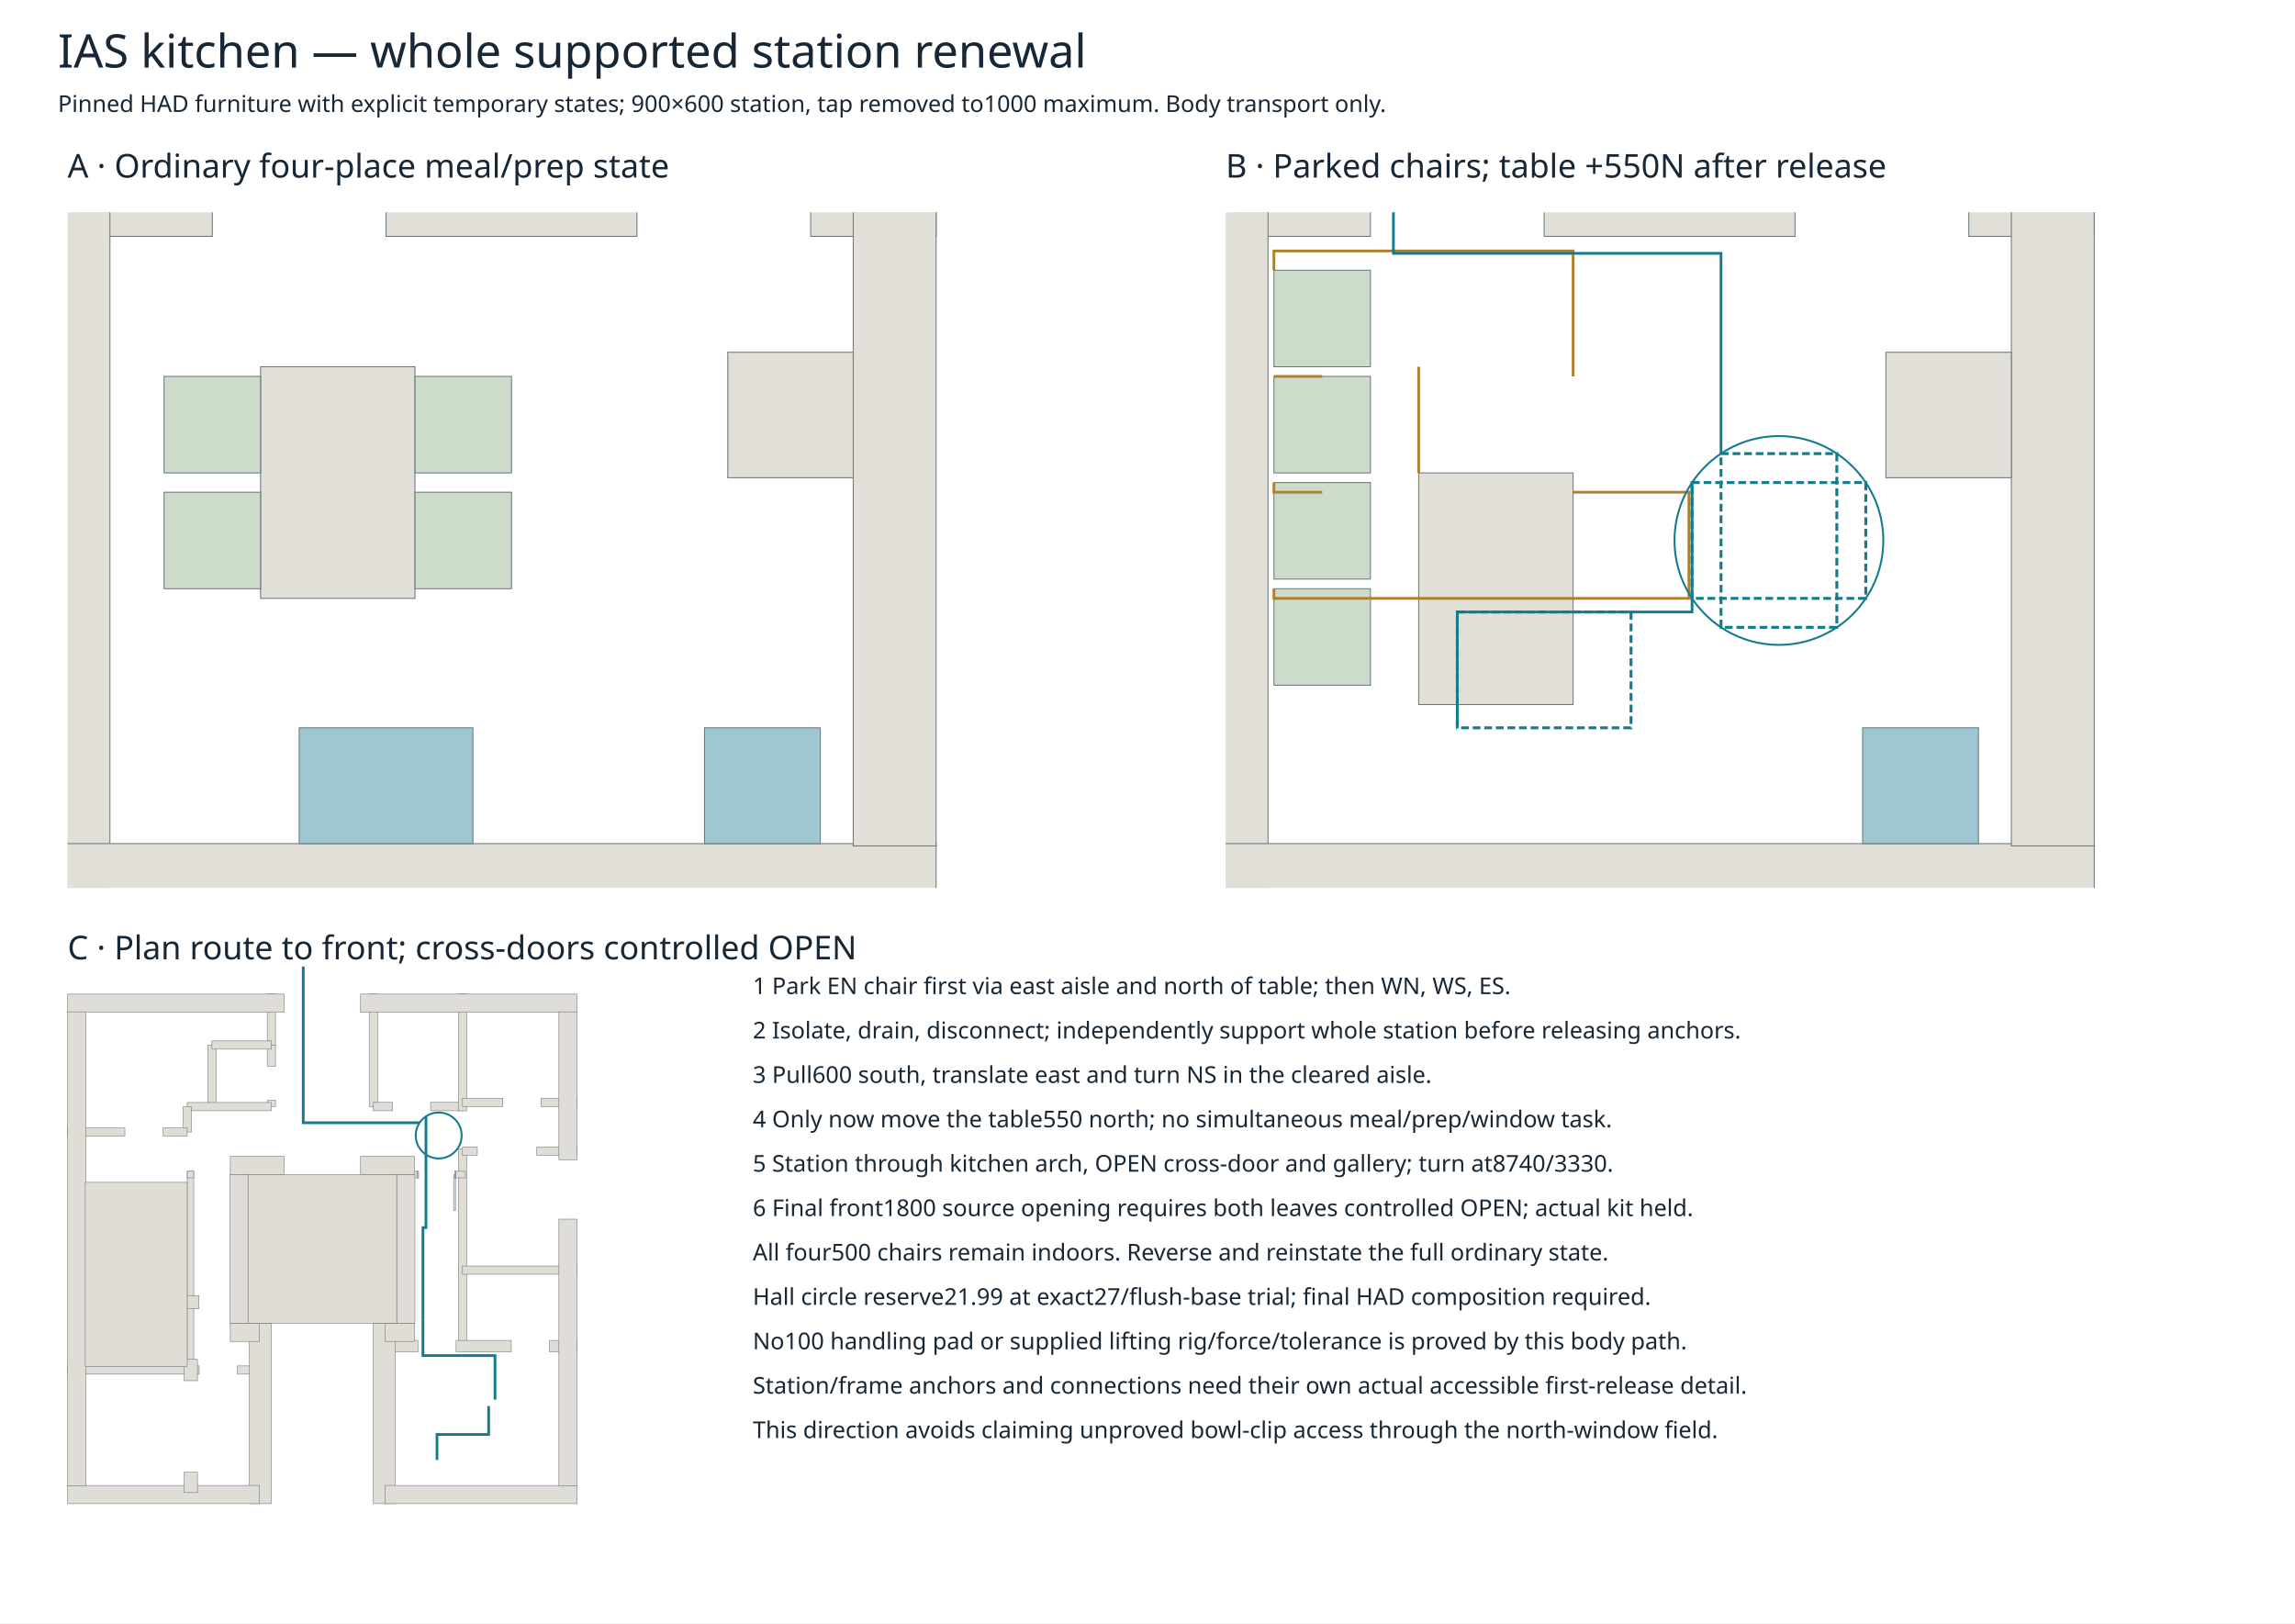
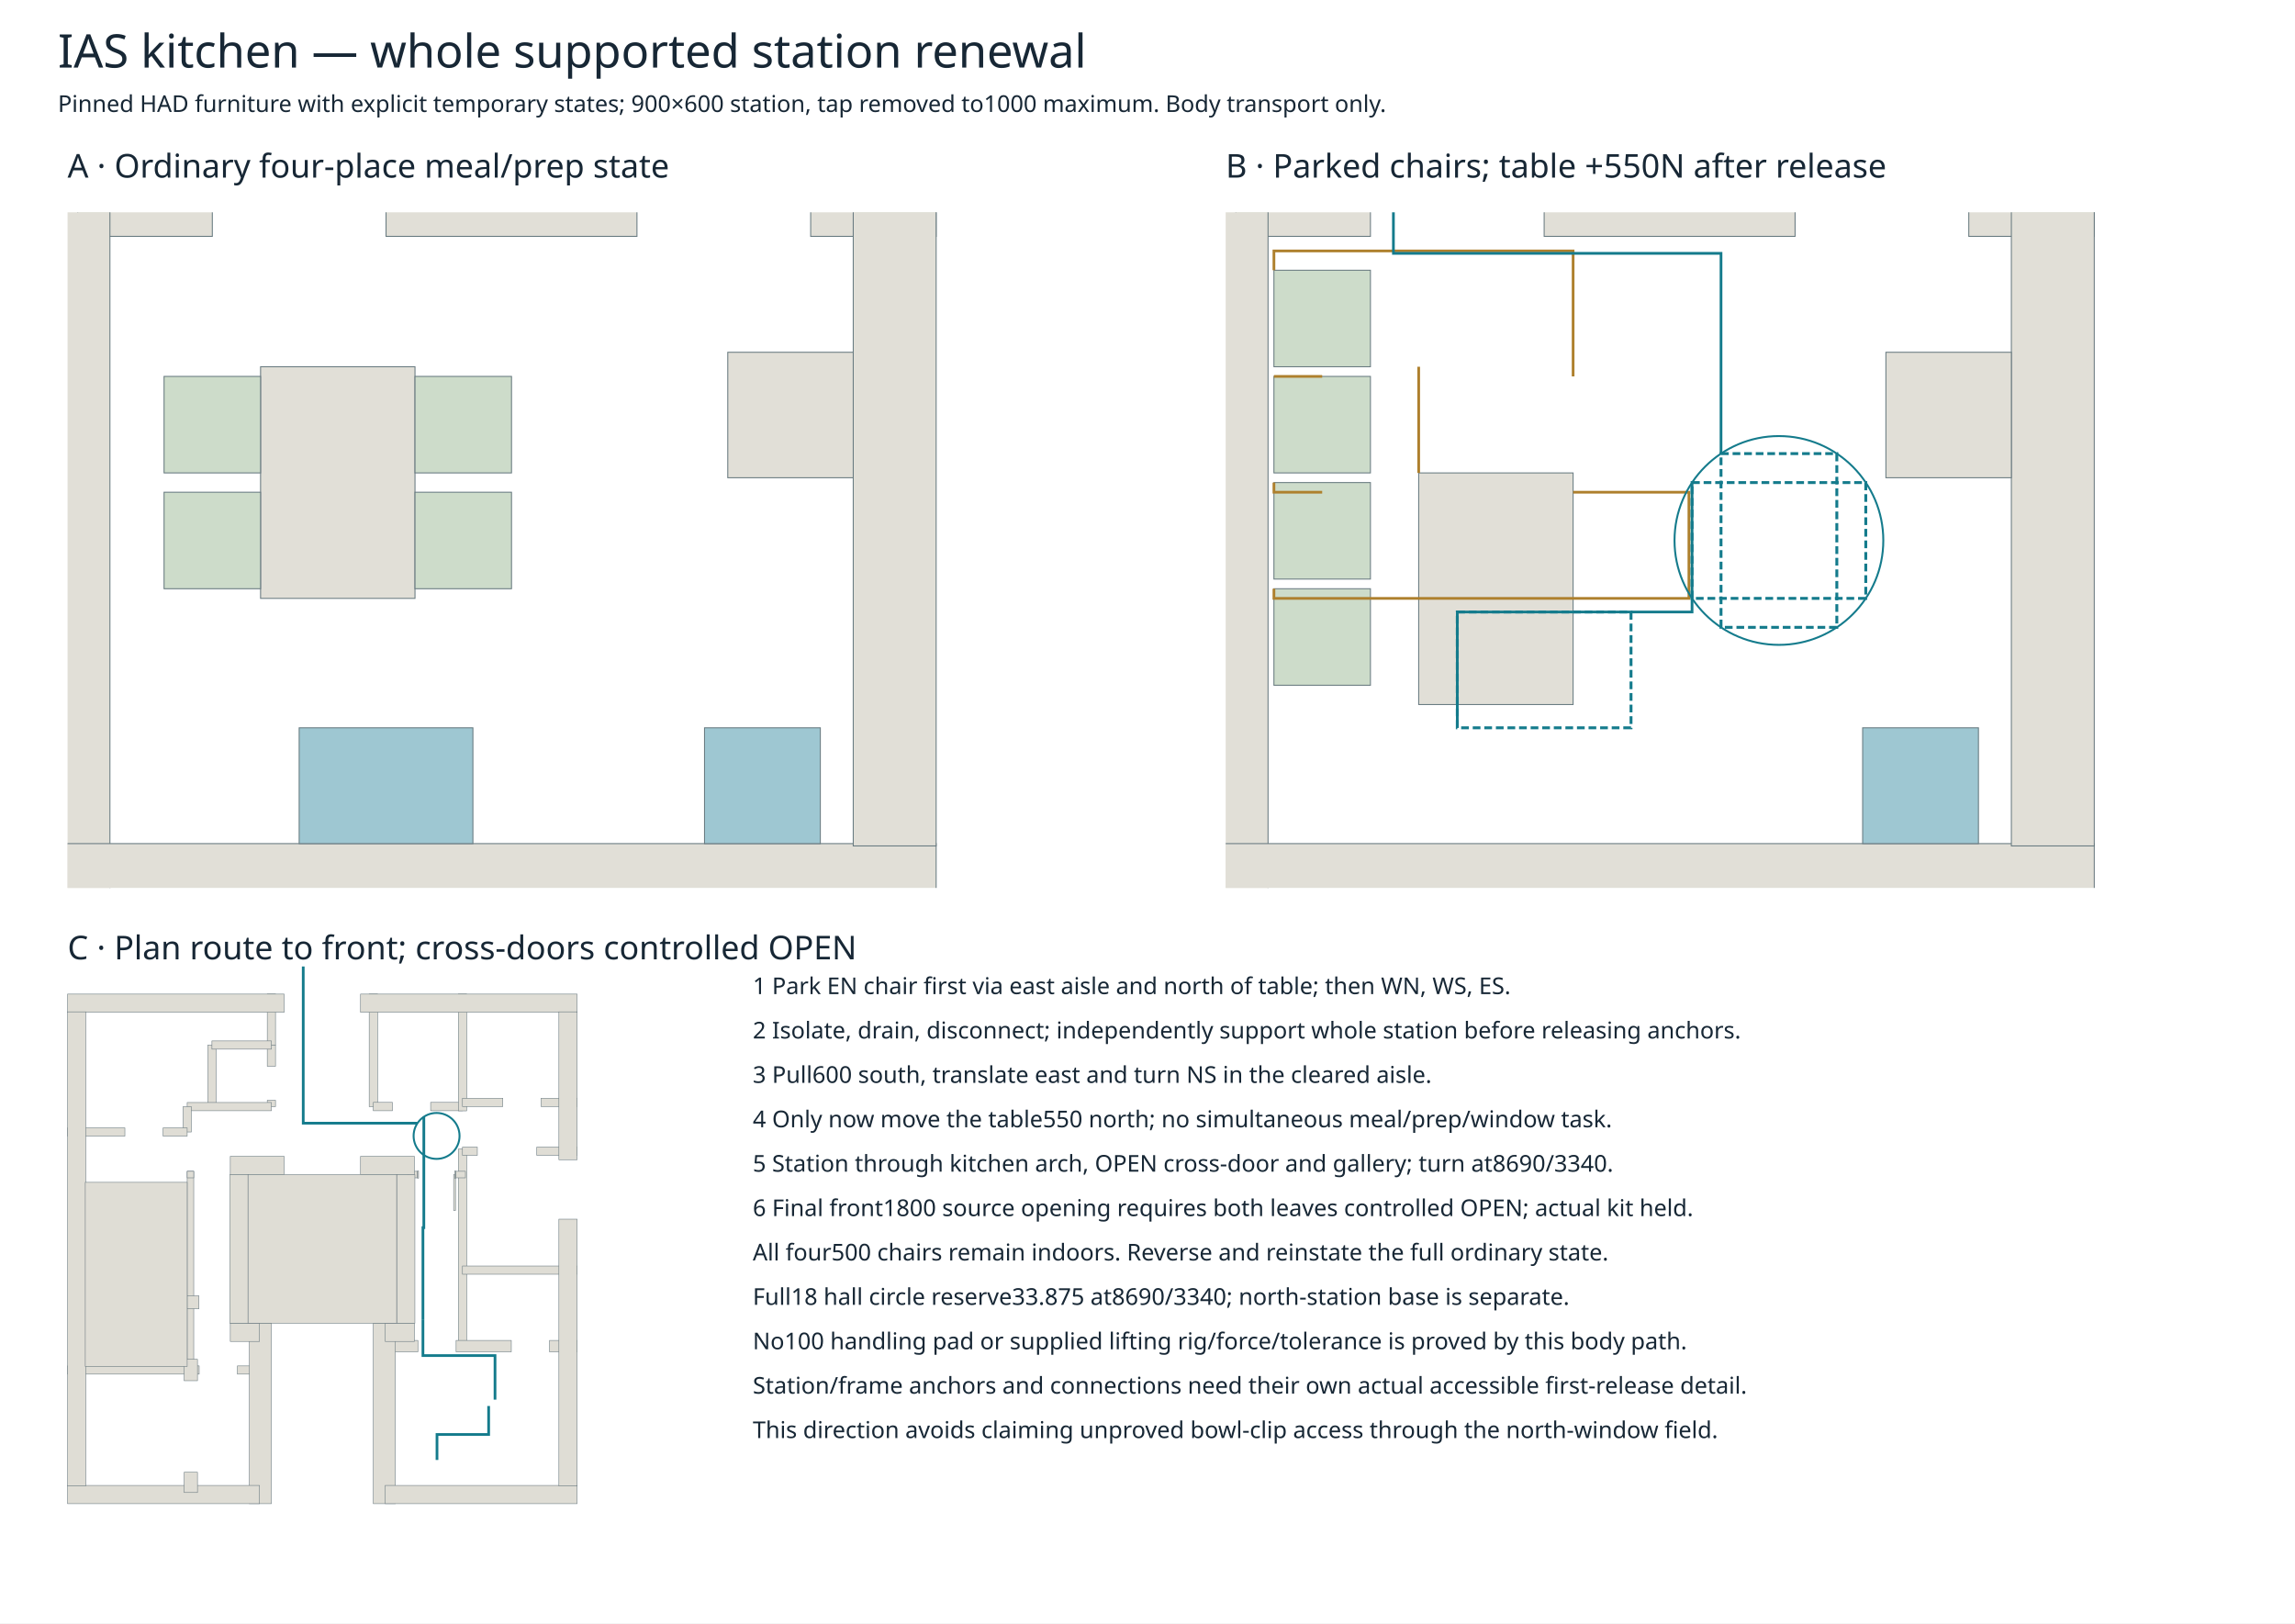
<svg xmlns="http://www.w3.org/2000/svg" width="1189mm" height="841mm" viewBox="0 0 1189 841">
  <rect width="1189" height="841" fill="white" />
  <style>text{font-family:sans-serif;fill:#172735}.n{font-size:12px}</style>
  <text x="30" y="35" font-size="24">IAS kitchen — whole supported station renewal</text>
  <text x="30" y="58" class="n">Pinned HAD furniture with explicit temporary states; 900×600 station, tap removed to1000 maximum. Body transport only.</text>
  <text x="35" y="92" font-size="17">A · Ordinary four-place meal/prep state</text>
  <defs>
    <clipPath id="kp35">
      <rect x="35" y="110" width="460" height="350" />
    </clipPath>
  </defs>
  <g clip-path="url(#kp35)">
    <rect x="40.25" y="95.55" width="69.75" height="26.9" fill="#e1dfd7" stroke="#687a80" stroke-width=".5" />
    <rect x="200" y="95.55" width="130" height="26.9" fill="#e1dfd7" stroke="#687a80" stroke-width=".5" />
    <rect x="420" y="95.55" width="65" height="26.9" fill="#e1dfd7" stroke="#687a80" stroke-width=".5" />
    <rect x="5" y="55" width="51.95" height="425" fill="#e1dfd7" stroke="#687a80" stroke-width=".5" />
    <rect x="33" y="437.05" width="452" height="42.95" fill="#e1dfd7" stroke="#687a80" stroke-width=".5" />
    <rect x="442.05" y="-190" width="42.95" height="628.25" fill="#e1dfd7" stroke="#687a80" stroke-width=".5" />
    <rect x="135" y="190" width="80" height="120" fill="#e1dfd7" stroke="#687a80" stroke-width=".5" />
    <rect x="85" y="195" width="50" height="50" fill="#cddcca" stroke="#687a80" stroke-width=".5" />
    <rect x="85" y="255" width="50" height="50" fill="#cddcca" stroke="#687a80" stroke-width=".5" />
    <rect x="215" y="195" width="50" height="50" fill="#cddcca" stroke="#687a80" stroke-width=".5" />
    <rect x="215" y="255" width="50" height="50" fill="#cddcca" stroke="#687a80" stroke-width=".5" />
    <rect x="155" y="377.05" width="90" height="60" fill="#9ec7d2" stroke="#687a80" stroke-width=".5" />
    <rect x="365" y="377.05" width="60" height="60" fill="#9ec7d2" stroke="#687a80" stroke-width=".5" />
    <rect x="377.05" y="182.5" width="65" height="65" fill="#e1dfd7" stroke="#687a80" stroke-width=".5" />
  </g>
  <text x="635" y="92" font-size="17">B · Parked chairs; table +550N after release</text>
  <defs>
    <clipPath id="kp635">
      <rect x="635" y="110" width="460" height="350" />
    </clipPath>
  </defs>
  <g clip-path="url(#kp635)">
    <rect x="640.25" y="95.55" width="69.75" height="26.9" fill="#e1dfd7" stroke="#687a80" stroke-width=".5" />
    <rect x="800" y="95.55" width="130" height="26.9" fill="#e1dfd7" stroke="#687a80" stroke-width=".5" />
    <rect x="1020" y="95.55" width="65" height="26.9" fill="#e1dfd7" stroke="#687a80" stroke-width=".5" />
    <rect x="605" y="55" width="51.95" height="425" fill="#e1dfd7" stroke="#687a80" stroke-width=".5" />
    <rect x="633" y="437.05" width="452" height="42.95" fill="#e1dfd7" stroke="#687a80" stroke-width=".5" />
    <rect x="1042.05" y="-190" width="42.95" height="628.25" fill="#e1dfd7" stroke="#687a80" stroke-width=".5" />
    <rect x="735" y="245" width="80" height="120" fill="#e1dfd7" stroke="#687a80" stroke-width=".5" />
    <rect x="660" y="195" width="50" height="50" fill="#cddcca" stroke="#687a80" stroke-width=".5" />
    <rect x="660" y="250" width="50" height="50" fill="#cddcca" stroke="#687a80" stroke-width=".5" />
    <rect x="660" y="140" width="50" height="50" fill="#cddcca" stroke="#687a80" stroke-width=".5" />
    <rect x="660" y="305" width="50" height="50" fill="#cddcca" stroke="#687a80" stroke-width=".5" />
    <rect x="965" y="377.05" width="60" height="60" fill="#9ec7d2" stroke="#687a80" stroke-width=".5" />
    <rect x="977.05" y="182.5" width="65" height="65" fill="#e1dfd7" stroke="#687a80" stroke-width=".5" />
    <polyline points="815,255 875,255 875,310 660,310 660,305" fill="none" stroke="#ae802d" stroke-width="1.4" />
    <polyline points="685,255 660,255 660,250" fill="none" stroke="#ae802d" stroke-width="1.4" />
    <polyline points="685,195 660,195 660,195" fill="none" stroke="#ae802d" stroke-width="1.4" />
    <polyline points="815,195 815,130 660,130 660,140" fill="none" stroke="#ae802d" stroke-width="1.4" />
    <polyline points="755,377.05 755,317.05 876.625,317.05 876.625,250" fill="none" stroke="#147b8c" stroke-width="1.4" />
    <polyline points="735,190 735,245" fill="none" stroke="#ae802d" stroke-width="1.4" />
    <polyline points="891.625,235 891.625,131.25 721.9,131.25 721.9,47.5" fill="none" stroke="#147b8c" stroke-width="1.4" />
-     <polyline points="721.9,47.5 721.9,-170 729,-170 729,-432" fill="none" stroke="#147b8c" stroke-width="1.4" />
-     <polyline points="714,-417 440,-417 440,-785" fill="none" stroke="#147b8c" stroke-width="1.4" />
+     <polyline points="721.9,47.5 721.9,-170 724,-170 724,-431" fill="none" stroke="#147b8c" stroke-width="1.4" />
+     <polyline points="709,-416 440,-416 440,-785" fill="none" stroke="#147b8c" stroke-width="1.4" />
    <rect x="755" y="317.05" width="90" height="60" fill="none" stroke="#147b8c" stroke-width="1.5" stroke-dasharray="4 2" />
    <rect x="876.625" y="250" width="90" height="60" fill="none" stroke="#147b8c" stroke-width="1.5" stroke-dasharray="4 2" />
    <rect x="891.625" y="235" width="60" height="90" fill="none" stroke="#147b8c" stroke-width="1.5" stroke-dasharray="4 2" />
    <circle cx="921.625" cy="280" r="54.083" fill="none" stroke="#147b8c" />
  </g>
  <rect x="138.466" y="515" width="4.268" height="26.4" fill="#dfddd5" stroke="#607078" stroke-width=".25" />
  <rect x="138.466" y="541.4" width="4.268" height="11" fill="#dfddd5" stroke="#607078" stroke-width=".25" />
  <rect x="138.466" y="570" width="4.268" height="3.3" fill="#dfddd5" stroke="#607078" stroke-width=".25" />
  <rect x="107.666" y="541.4" width="4.268" height="31.9" fill="#dfddd5" stroke="#607078" stroke-width=".25" />
  <rect x="109.8" y="539.266" width="30.8" height="4.268" fill="#dfddd5" stroke="#607078" stroke-width=".25" />
  <rect x="96.985" y="571.166" width="43.615" height="4.268" fill="#dfddd5" stroke="#607078" stroke-width=".25" />
  <rect x="94.851" y="573.3" width="4.268" height="13.145" fill="#dfddd5" stroke="#607078" stroke-width=".25" />
  <rect x="35" y="584.311" width="29.7" height="4.268" fill="#dfddd5" stroke="#607078" stroke-width=".25" />
  <rect x="84.5" y="584.311" width="12.485" height="4.268" fill="#dfddd5" stroke="#607078" stroke-width=".25" />
  <rect x="191.266" y="515" width="4.334" height="58.3" fill="#dfddd5" stroke="#607078" stroke-width=".25" />
  <rect x="193.4" y="571.1" width="9.9" height="4.334" fill="#dfddd5" stroke="#607078" stroke-width=".25" />
  <rect x="223.1" y="571.1" width="16.5" height="4.334" fill="#dfddd5" stroke="#607078" stroke-width=".25" />
  <rect x="237.466" y="515" width="4.268" height="60.5" fill="#dfddd5" stroke="#607078" stroke-width=".25" />
  <rect x="237.466" y="595.3" width="4.268" height="102.08" fill="#dfddd5" stroke="#607078" stroke-width=".25" />
  <rect x="239.6" y="568.966" width="20.9" height="4.268" fill="#dfddd5" stroke="#607078" stroke-width=".25" />
  <rect x="280.3" y="568.966" width="18.7" height="4.268" fill="#dfddd5" stroke="#607078" stroke-width=".25" />
  <rect x="239.6" y="594.266" width="7.7" height="4.268" fill="#dfddd5" stroke="#607078" stroke-width=".25" />
  <rect x="278.1" y="594.266" width="20.9" height="4.268" fill="#dfddd5" stroke="#607078" stroke-width=".25" />
  <rect x="239.6" y="655.866" width="59.4" height="4.268" fill="#dfddd5" stroke="#607078" stroke-width=".25" />
  <rect x="35" y="707.621" width="68.2" height="4.268" fill="#dfddd5" stroke="#607078" stroke-width=".25" />
  <rect x="123" y="707.621" width="8.305" height="4.268" fill="#dfddd5" stroke="#607078" stroke-width=".25" />
  <rect x="201.155" y="694.421" width="15.345" height="5.918" fill="#dfddd5" stroke="#607078" stroke-width=".25" />
  <rect x="236.3" y="694.421" width="28.6" height="5.918" fill="#dfddd5" stroke="#607078" stroke-width=".25" />
  <rect x="284.7" y="694.421" width="14.3" height="5.918" fill="#dfddd5" stroke="#607078" stroke-width=".25" />
  <rect x="129.171" y="685.5" width="11.429" height="93.5" fill="#dfddd5" stroke="#607078" stroke-width=".25" />
  <rect x="193.4" y="685.5" width="11.429" height="93.5" fill="#dfddd5" stroke="#607078" stroke-width=".25" />
  <rect x="96.985" y="606.806" width="3.388" height="105.083" fill="#dfddd5" stroke="#607078" stroke-width=".25" />
  <rect x="96.985" y="606.806" width="3.388" height="3.388" fill="#dfddd5" stroke="#607078" stroke-width=".25" />
  <rect x="211.275" y="606.806" width="5.032" height="3.388" fill="#dfddd5" stroke="#607078" stroke-width=".25" />
  <rect x="236.107" y="606.806" width="5.032" height="3.388" fill="#dfddd5" stroke="#607078" stroke-width=".25" />
  <rect x="35" y="515" width="112.2" height="9.449" fill="#dfddd5" stroke="#607078" stroke-width=".25" />
  <rect x="186.8" y="515" width="112.2" height="9.449" fill="#dfddd5" stroke="#607078" stroke-width=".25" />
  <rect x="35" y="769.551" width="99.44" height="9.449" fill="#dfddd5" stroke="#607078" stroke-width=".25" />
  <rect x="199.56" y="769.551" width="99.44" height="9.449" fill="#dfddd5" stroke="#607078" stroke-width=".25" />
  <rect x="35" y="524.185" width="9.449" height="245.63" fill="#dfddd5" stroke="#607078" stroke-width=".25" />
  <rect x="289.551" y="524.185" width="9.449" height="76.615" fill="#dfddd5" stroke="#607078" stroke-width=".25" />
  <rect x="289.551" y="631.6" width="9.449" height="138.215" fill="#dfddd5" stroke="#607078" stroke-width=".25" />
  <rect x="119.315" y="599.051" width="27.885" height="9.449" fill="#dfddd5" stroke="#607078" stroke-width=".25" />
  <rect x="186.8" y="599.051" width="27.885" height="9.449" fill="#dfddd5" stroke="#607078" stroke-width=".25" />
  <rect x="119.315" y="685.5" width="15.125" height="9.449" fill="#dfddd5" stroke="#607078" stroke-width=".25" />
  <rect x="199.56" y="685.5" width="15.125" height="9.449" fill="#dfddd5" stroke="#607078" stroke-width=".25" />
  <rect x="119.051" y="608.5" width="9.449" height="77" fill="#dfddd5" stroke="#607078" stroke-width=".25" />
  <rect x="205.5" y="608.5" width="9.449" height="77" fill="#dfddd5" stroke="#607078" stroke-width=".25" />
  <rect x="95.401" y="704.211" width="6.908" height="11.088" fill="#dfddd5" stroke="#607078" stroke-width=".25" />
  <rect x="95.401" y="762.731" width="6.908" height="10.494" fill="#dfddd5" stroke="#607078" stroke-width=".25" />
  <rect x="96.985" y="671.321" width="6.094" height="6.688" fill="#dfddd5" stroke="#607078" stroke-width=".25" />
  <rect x="44.185" y="612.515" width="52.8" height="95.37" fill="#dfddd5" stroke="#607078" stroke-width=".25" />
  <rect x="128.5" y="608.5" width="77" height="77" fill="#dfddd5" stroke="#607078" stroke-width=".25" />
  <rect x="235.018" y="608.5" width="0.968" height="18.59" fill="#dfddd5" stroke="#607078" stroke-width=".25" />
  <rect x="216.307" y="606.63" width="0.55" height="3.74" fill="#dfddd5" stroke="#607078" stroke-width=".25" />
  <rect x="235.557" y="606.63" width="0.55" height="3.74" fill="#dfddd5" stroke="#607078" stroke-width=".25" />
  <polyline points="226.4,756.351 226.4,743.151 253.157,743.151 253.157,728.4" fill="none" stroke="#147b8c" stroke-width="1.4" />
  <polyline points="256.457,725.1 256.457,702.275 219.118,702.275 219.118,683.85" fill="none" stroke="#147b8c" stroke-width="1.4" />
-   <polyline points="219.118,683.85 219.118,636 220.68,636 220.68,578.36" fill="none" stroke="#147b8c" stroke-width="1.4" />
-   <polyline points="217.38,581.66 157.1,581.66 157.1,500.7" fill="none" stroke="#147b8c" stroke-width="1.4" />
-   <circle cx="227.28" cy="588.26" r="11.898" fill="none" stroke="#147b8c" />
+   <polyline points="219.118,683.85 219.118,636 219.58,636 219.58,578.58" fill="none" stroke="#147b8c" stroke-width="1.4" />
+   <polyline points="216.28,581.88 157.1,581.88 157.1,500.7" fill="none" stroke="#147b8c" stroke-width="1.4" />
+   <circle cx="226.18" cy="588.48" r="11.898" fill="none" stroke="#147b8c" />
  <text x="35" y="497" font-size="17">C · Plan route to front; cross-doors controlled OPEN</text>
  <text x="390" y="515" class="n">1 Park EN chair first via east aisle and north of table; then WN, WS, ES.</text>
  <text x="390" y="538" class="n">2 Isolate, drain, disconnect; independently support whole station before releasing anchors.</text>
  <text x="390" y="561" class="n">3 Pull600 south, translate east and turn NS in the cleared aisle.</text>
  <text x="390" y="584" class="n">4 Only now move the table550 north; no simultaneous meal/prep/window task.</text>
-   <text x="390" y="607" class="n">5 Station through kitchen arch, OPEN cross-door and gallery; turn at8740/3330.</text>
+   <text x="390" y="607" class="n">5 Station through kitchen arch, OPEN cross-door and gallery; turn at8690/3340.</text>
  <text x="390" y="630" class="n">6 Final front1800 source opening requires both leaves controlled OPEN; actual kit held.</text>
  <text x="390" y="653" class="n">All four500 chairs remain indoors. Reverse and reinstate the full ordinary state.</text>
-   <text x="390" y="676" class="n">Hall circle reserve21.99 at exact27/flush-base trial; final HAD composition required.</text>
+   <text x="390" y="676" class="n">Full18 hall circle reserve33.875 at8690/3340; north-station base is separate.</text>
  <text x="390" y="699" class="n">No100 handling pad or supplied lifting rig/force/tolerance is proved by this body path.</text>
  <text x="390" y="722" class="n">Station/frame anchors and connections need their own actual accessible first-release detail.</text>
  <text x="390" y="745" class="n">This direction avoids claiming unproved bowl-clip access through the north-window field.</text>
</svg>
